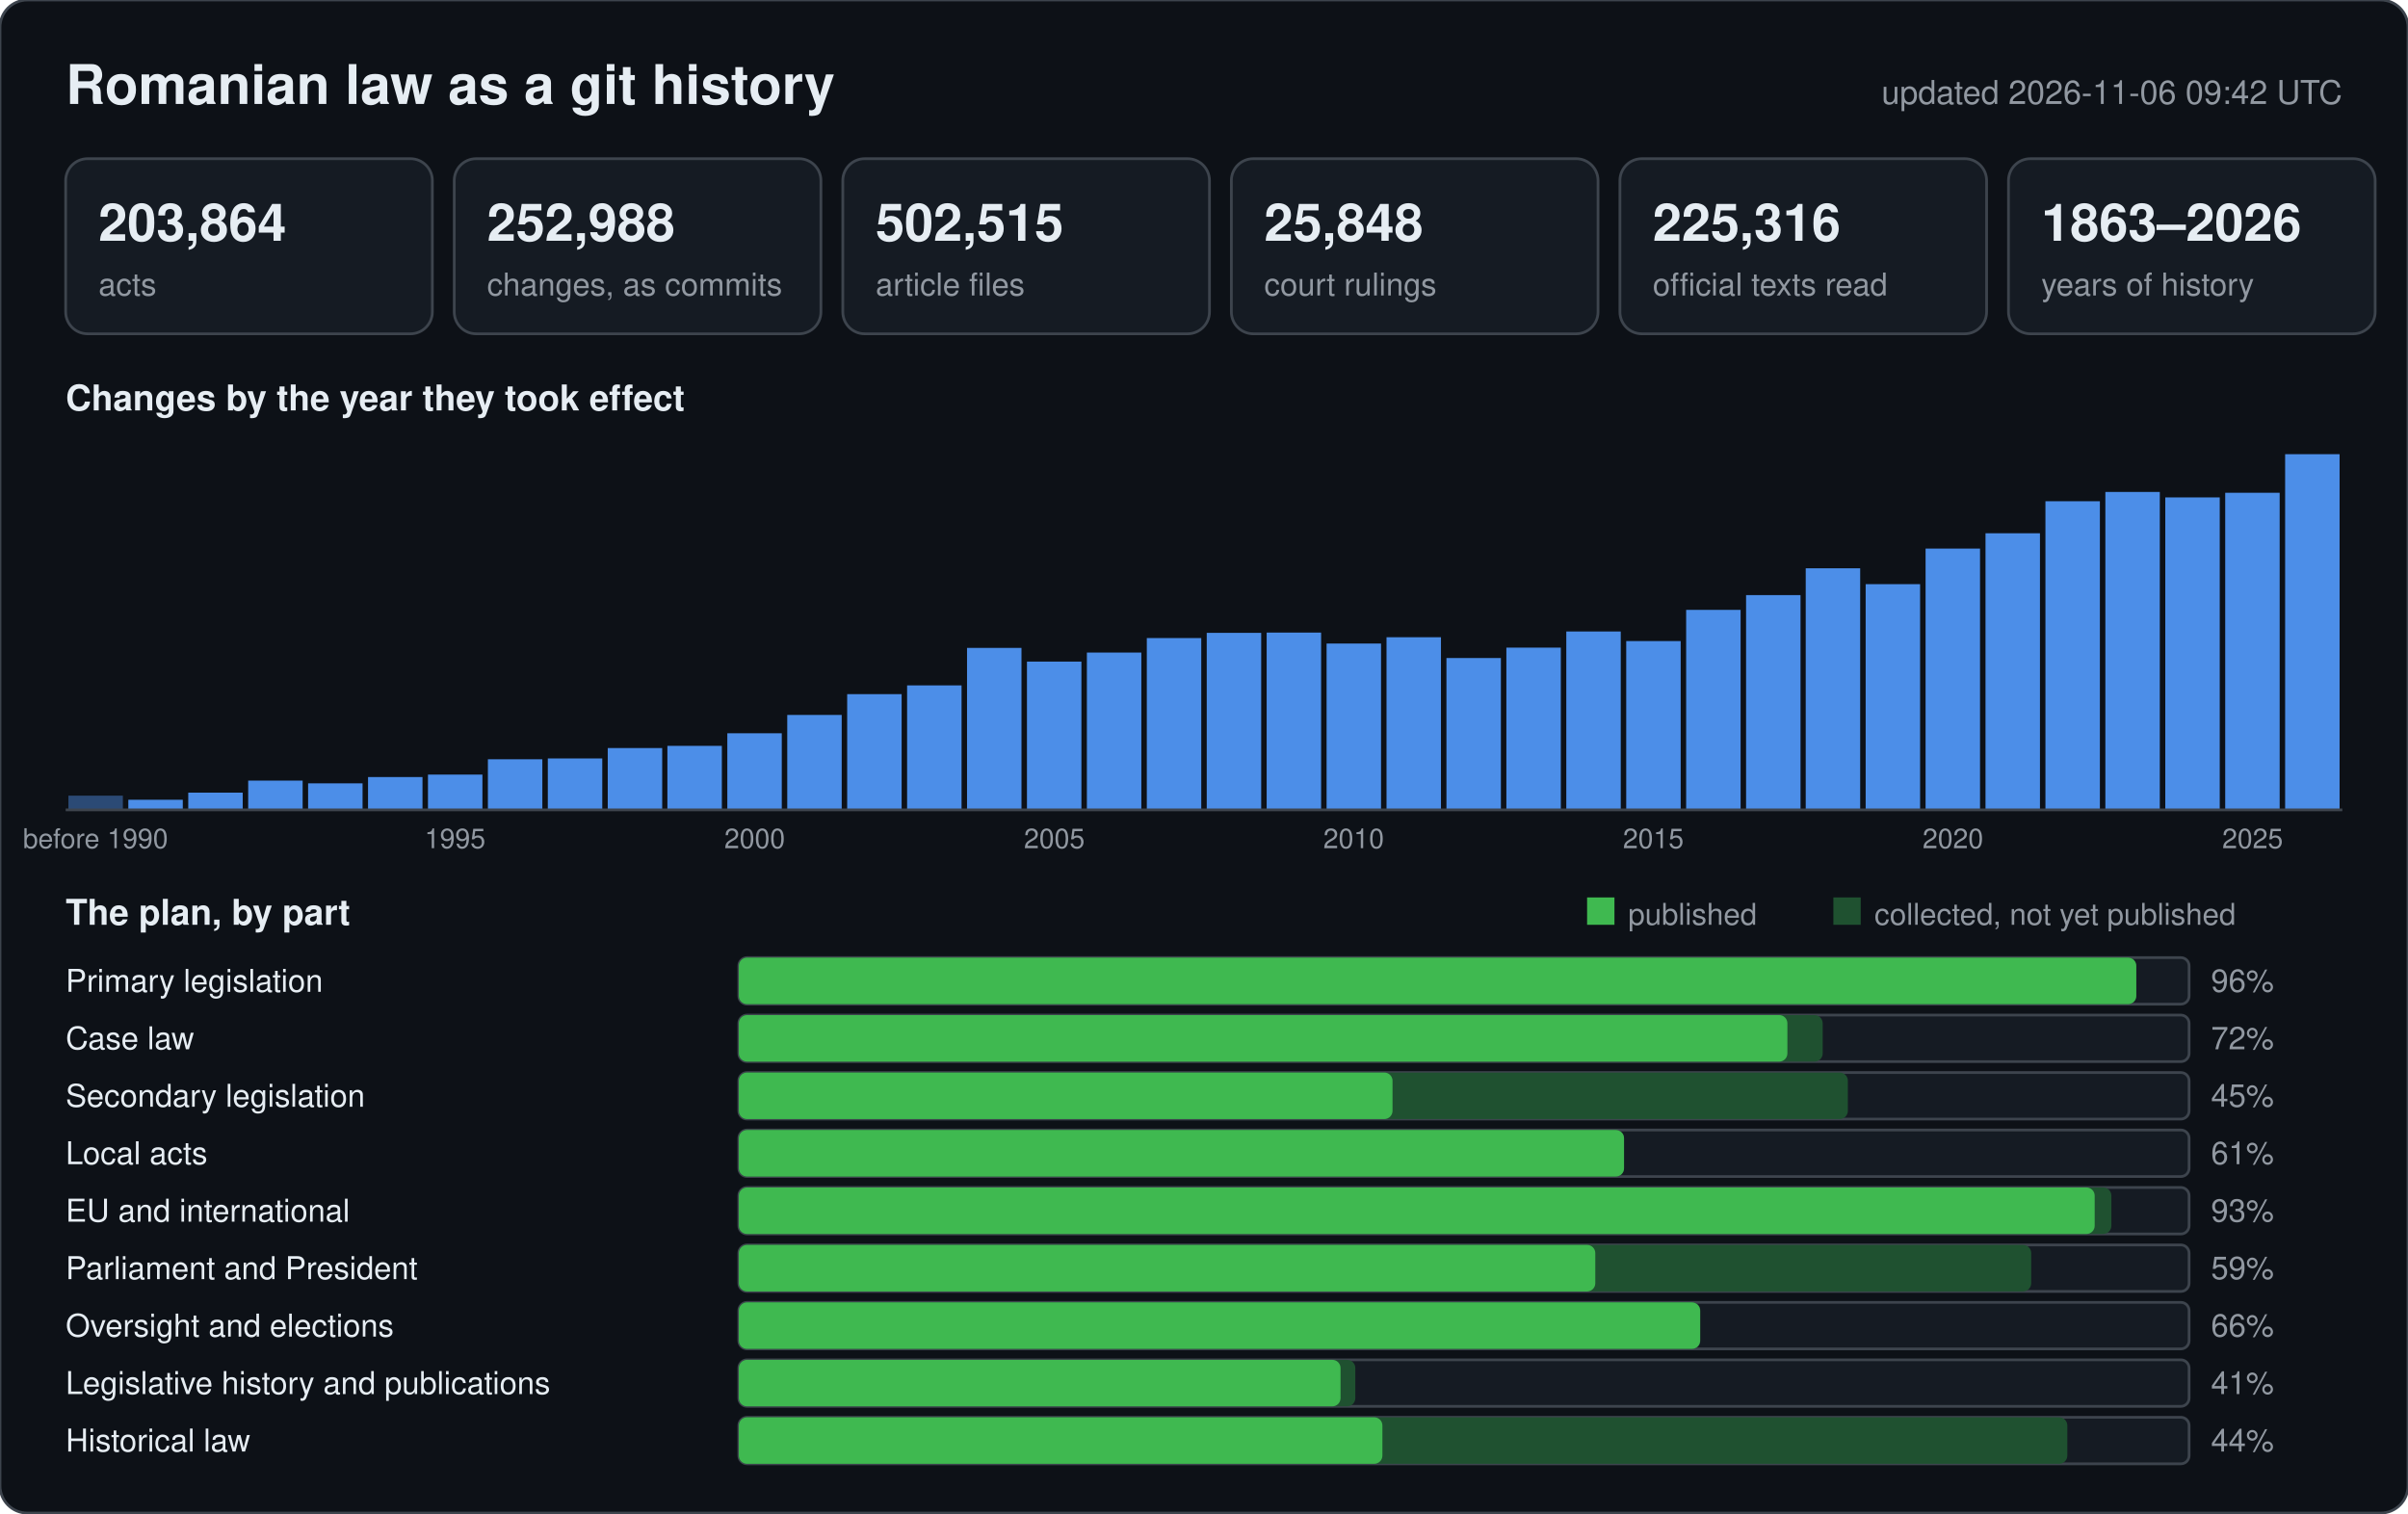
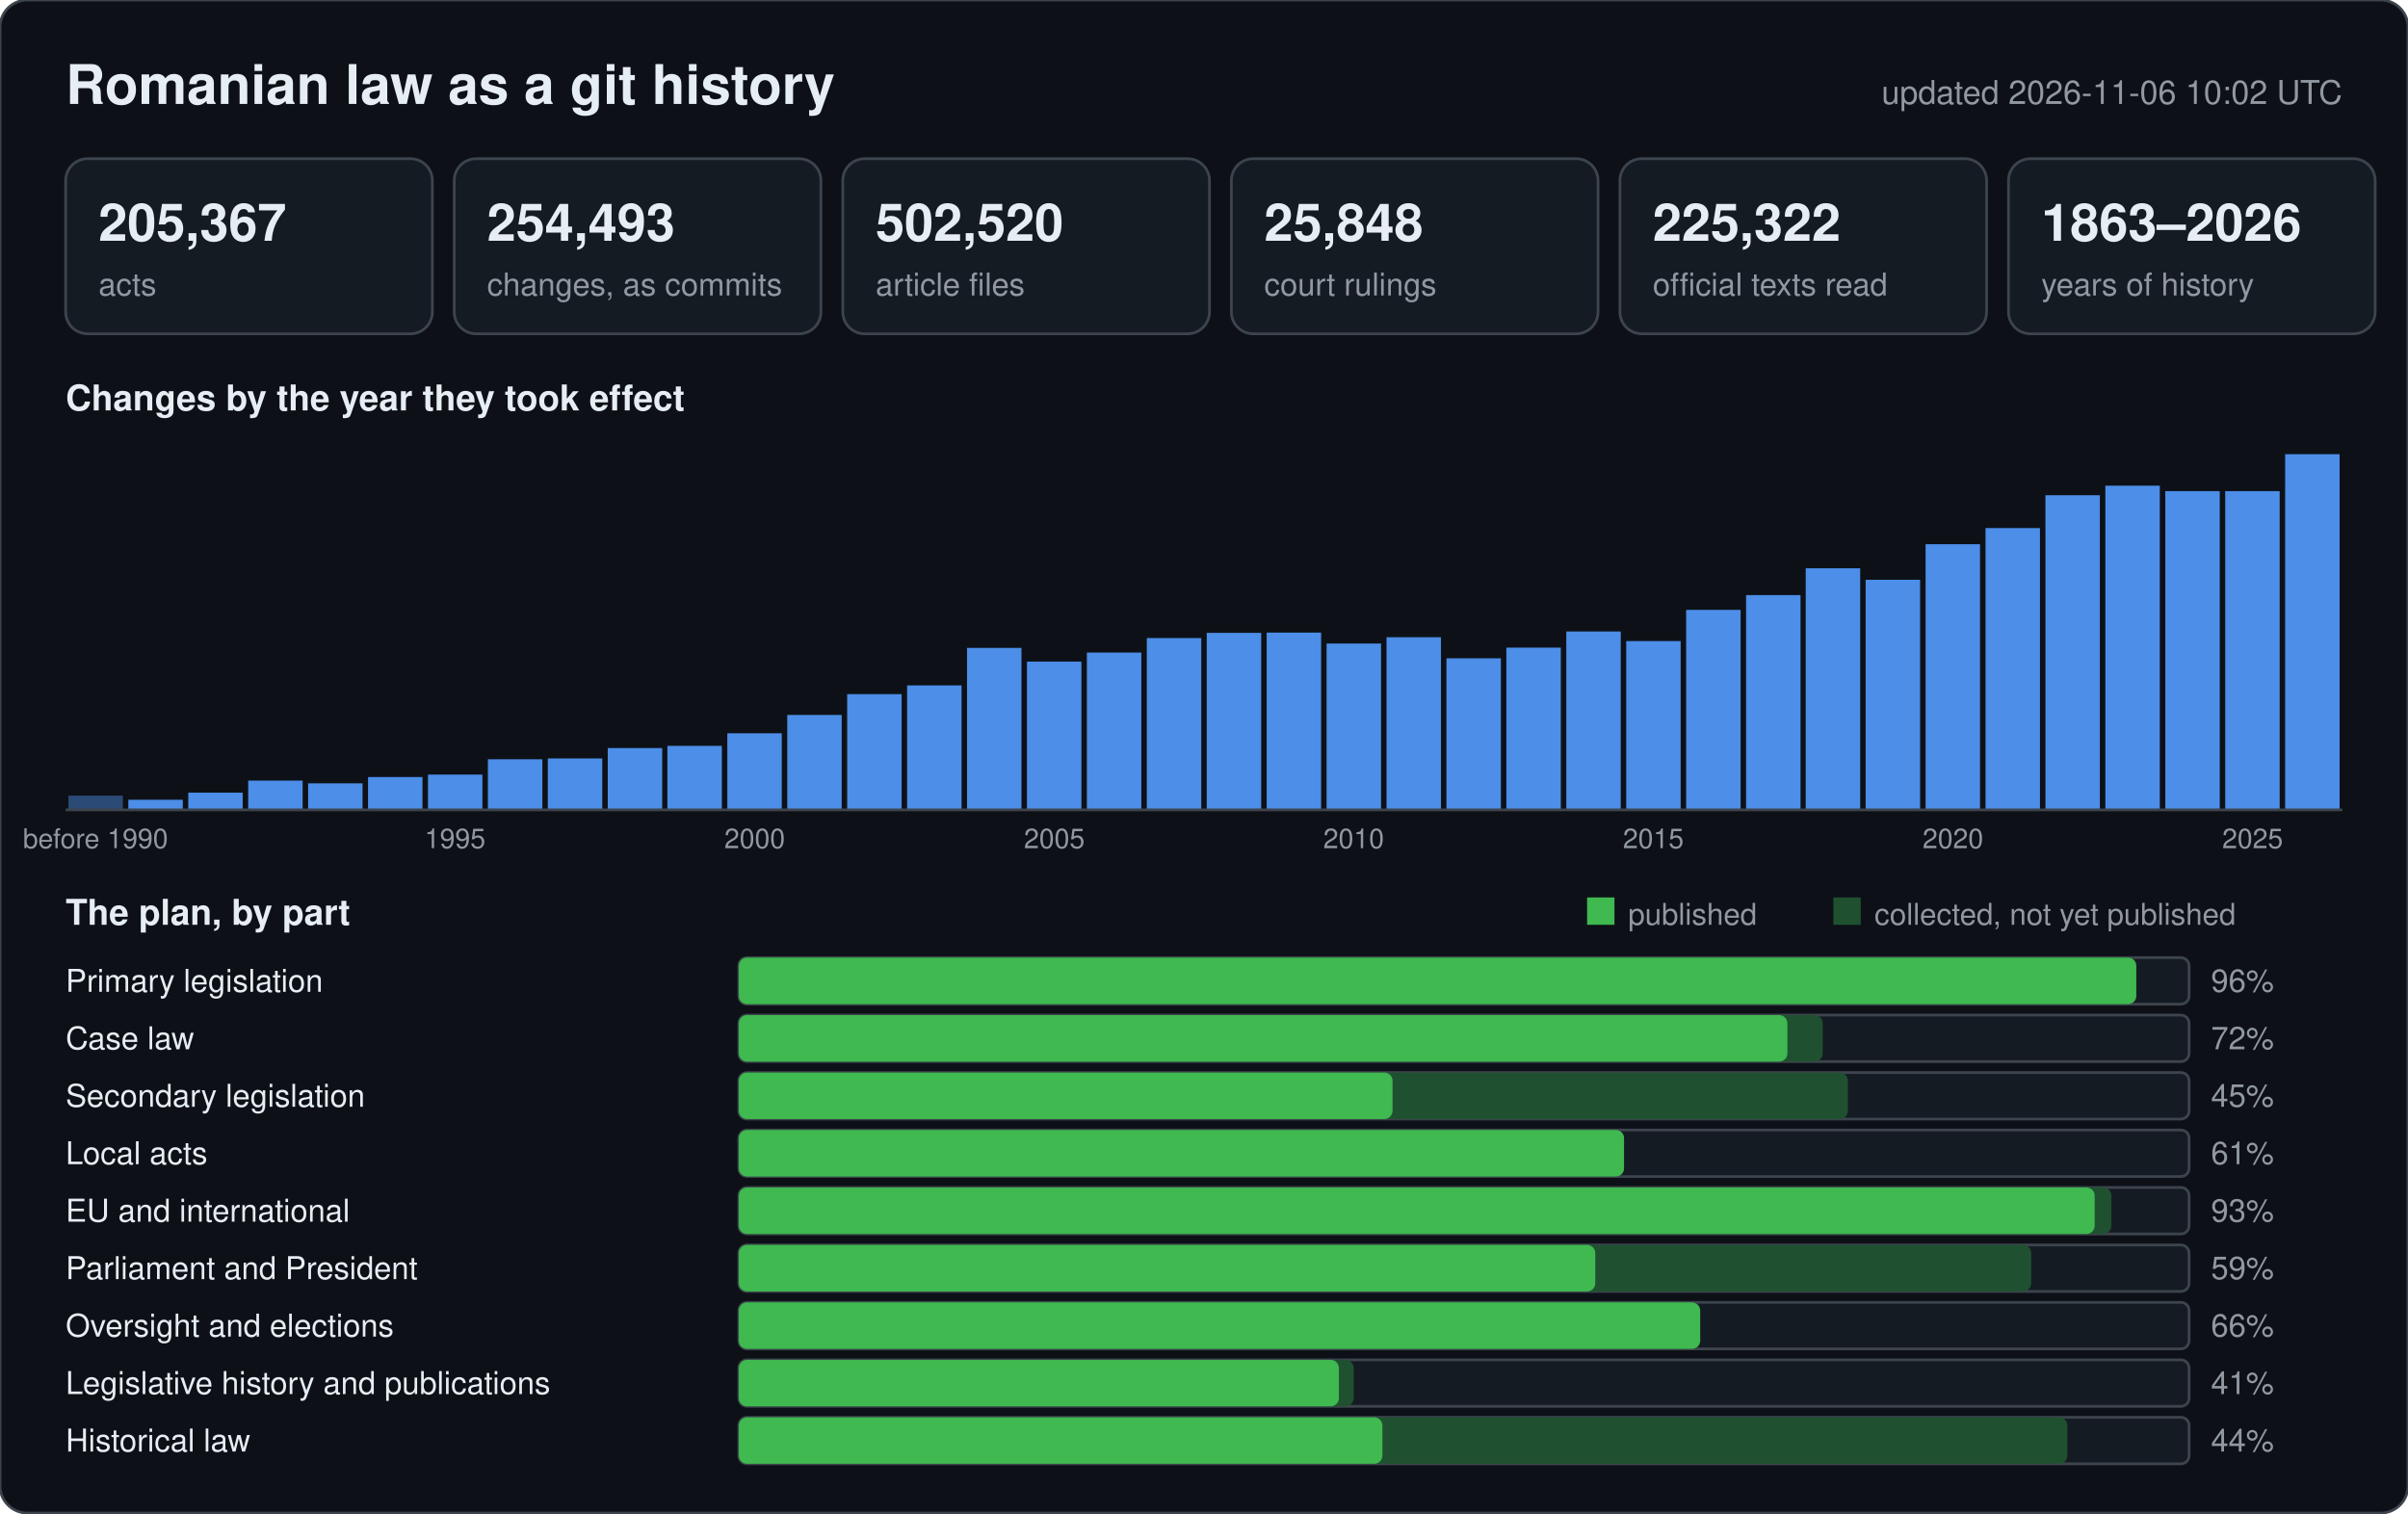
<svg xmlns="http://www.w3.org/2000/svg" width="880" height="553" viewBox="0 0 880 553" font-family="-apple-system,BlinkMacSystemFont,Segoe UI,Helvetica,Arial,sans-serif">
  <rect width="880" height="553" rx="10" fill="#0d1117" stroke="#3d444d" />
  <text x="24" y="38" font-size="20" font-weight="600" fill="#e6edf3">Romanian law as a git history</text>
-   <text x="856" y="38" font-size="12" text-anchor="end" fill="#9198a1">updated 2026-11-06 09:42 UTC</text>
+   <text x="856" y="38" font-size="12" text-anchor="end" fill="#9198a1">updated 2026-11-06 10:02 UTC</text>
  <rect x="24" y="58" width="134" height="64" rx="8" fill="#151b23" stroke="#3d444d" />
-   <text x="36" y="88" font-size="19" font-weight="600" fill="#e6edf3">203,864</text>
+   <text x="36" y="88" font-size="19" font-weight="600" fill="#e6edf3">205,367</text>
  <text x="36" y="108" font-size="11.5" fill="#9198a1">acts</text>
  <rect x="166" y="58" width="134" height="64" rx="8" fill="#151b23" stroke="#3d444d" />
-   <text x="178" y="88" font-size="19" font-weight="600" fill="#e6edf3">252,988</text>
+   <text x="178" y="88" font-size="19" font-weight="600" fill="#e6edf3">254,493</text>
  <text x="178" y="108" font-size="11.5" fill="#9198a1">changes, as commits</text>
  <rect x="308" y="58" width="134" height="64" rx="8" fill="#151b23" stroke="#3d444d" />
-   <text x="320" y="88" font-size="19" font-weight="600" fill="#e6edf3">502,515</text>
+   <text x="320" y="88" font-size="19" font-weight="600" fill="#e6edf3">502,520</text>
  <text x="320" y="108" font-size="11.5" fill="#9198a1">article files</text>
  <rect x="450" y="58" width="134" height="64" rx="8" fill="#151b23" stroke="#3d444d" />
  <text x="462" y="88" font-size="19" font-weight="600" fill="#e6edf3">25,848</text>
  <text x="462" y="108" font-size="11.5" fill="#9198a1">court rulings</text>
  <rect x="592" y="58" width="134" height="64" rx="8" fill="#151b23" stroke="#3d444d" />
-   <text x="604" y="88" font-size="19" font-weight="600" fill="#e6edf3">225,316</text>
+   <text x="604" y="88" font-size="19" font-weight="600" fill="#e6edf3">225,322</text>
  <text x="604" y="108" font-size="11.5" fill="#9198a1">official texts read</text>
  <rect x="734" y="58" width="134" height="64" rx="8" fill="#151b23" stroke="#3d444d" />
  <text x="746" y="88" font-size="19" font-weight="600" fill="#e6edf3">1863–2026</text>
  <text x="746" y="108" font-size="11.5" fill="#9198a1">years of history</text>
  <text x="24" y="150" font-size="13" font-weight="600" fill="#e6edf3">Changes by the year they took effect</text>
  <rect x="25.0" y="290.8" width="19.9" height="5.2" fill="#2b4a75" />
  <text x="34.9" y="310" font-size="10" text-anchor="middle" fill="#9198a1">before 1990</text>
  <rect x="46.9" y="292.3" width="19.9" height="3.7" fill="#4c8ee8" />
  <rect x="68.8" y="289.7" width="19.9" height="6.3" fill="#4c8ee8" />
  <rect x="90.7" y="285.3" width="19.9" height="10.7" fill="#4c8ee8" />
  <rect x="112.6" y="286.3" width="19.9" height="9.7" fill="#4c8ee8" />
  <rect x="134.5" y="284.0" width="19.9" height="12.0" fill="#4c8ee8" />
  <rect x="156.4" y="283.1" width="19.9" height="12.9" fill="#4c8ee8" />
  <text x="166.3" y="310" font-size="10" text-anchor="middle" fill="#9198a1">1995</text>
  <rect x="178.3" y="277.5" width="19.9" height="18.5" fill="#4c8ee8" />
  <rect x="200.2" y="277.2" width="19.9" height="18.8" fill="#4c8ee8" />
  <rect x="222.1" y="273.4" width="19.9" height="22.6" fill="#4c8ee8" />
  <rect x="243.9" y="272.6" width="19.9" height="23.4" fill="#4c8ee8" />
  <rect x="265.8" y="268.0" width="19.9" height="28.0" fill="#4c8ee8" />
  <text x="275.8" y="310" font-size="10" text-anchor="middle" fill="#9198a1">2000</text>
  <rect x="287.7" y="261.3" width="19.9" height="34.7" fill="#4c8ee8" />
  <rect x="309.6" y="253.7" width="19.9" height="42.3" fill="#4c8ee8" />
  <rect x="331.5" y="250.5" width="19.9" height="45.5" fill="#4c8ee8" />
  <rect x="353.4" y="236.8" width="19.9" height="59.2" fill="#4c8ee8" />
  <rect x="375.3" y="241.8" width="19.9" height="54.2" fill="#4c8ee8" />
  <text x="385.3" y="310" font-size="10" text-anchor="middle" fill="#9198a1">2005</text>
  <rect x="397.2" y="238.5" width="19.9" height="57.5" fill="#4c8ee8" />
  <rect x="419.1" y="233.2" width="19.9" height="62.8" fill="#4c8ee8" />
  <rect x="441.0" y="231.3" width="19.9" height="64.7" fill="#4c8ee8" />
  <rect x="462.9" y="231.2" width="19.9" height="64.8" fill="#4c8ee8" />
  <rect x="484.8" y="235.2" width="19.9" height="60.8" fill="#4c8ee8" />
  <text x="494.7" y="310" font-size="10" text-anchor="middle" fill="#9198a1">2010</text>
  <rect x="506.7" y="232.9" width="19.9" height="63.1" fill="#4c8ee8" />
-   <rect x="528.6" y="240.5" width="19.9" height="55.5" fill="#4c8ee8" />
+   <rect x="528.6" y="240.6" width="19.9" height="55.4" fill="#4c8ee8" />
  <rect x="550.5" y="236.7" width="19.9" height="59.3" fill="#4c8ee8" />
  <rect x="572.4" y="230.8" width="19.9" height="65.2" fill="#4c8ee8" />
  <rect x="594.3" y="234.3" width="19.9" height="61.7" fill="#4c8ee8" />
  <text x="604.2" y="310" font-size="10" text-anchor="middle" fill="#9198a1">2015</text>
  <rect x="616.2" y="222.9" width="19.9" height="73.1" fill="#4c8ee8" />
  <rect x="638.1" y="217.5" width="19.9" height="78.5" fill="#4c8ee8" />
  <rect x="659.9" y="207.7" width="19.9" height="88.3" fill="#4c8ee8" />
-   <rect x="681.8" y="213.5" width="19.9" height="82.5" fill="#4c8ee8" />
-   <rect x="703.7" y="200.5" width="19.9" height="95.5" fill="#4c8ee8" />
+   <rect x="681.8" y="211.9" width="19.9" height="84.1" fill="#4c8ee8" />
+   <rect x="703.7" y="198.9" width="19.9" height="97.1" fill="#4c8ee8" />
  <text x="713.7" y="310" font-size="10" text-anchor="middle" fill="#9198a1">2020</text>
-   <rect x="725.6" y="194.9" width="19.9" height="101.1" fill="#4c8ee8" />
-   <rect x="747.5" y="183.2" width="19.9" height="112.8" fill="#4c8ee8" />
-   <rect x="769.4" y="179.8" width="19.9" height="116.2" fill="#4c8ee8" />
-   <rect x="791.3" y="181.8" width="19.9" height="114.2" fill="#4c8ee8" />
-   <rect x="813.2" y="180.1" width="19.9" height="115.9" fill="#4c8ee8" />
+   <rect x="725.6" y="193.0" width="19.9" height="103.0" fill="#4c8ee8" />
+   <rect x="747.5" y="181.0" width="19.9" height="115.0" fill="#4c8ee8" />
+   <rect x="769.4" y="177.5" width="19.9" height="118.5" fill="#4c8ee8" />
+   <rect x="791.3" y="179.5" width="19.9" height="116.5" fill="#4c8ee8" />
+   <rect x="813.2" y="179.5" width="19.9" height="116.5" fill="#4c8ee8" />
  <text x="823.2" y="310" font-size="10" text-anchor="middle" fill="#9198a1">2025</text>
  <rect x="835.1" y="166.0" width="19.9" height="130.0" fill="#4c8ee8" />
  <line x1="24" y1="296" x2="856" y2="296" stroke="#3d444d" />
  <text x="24" y="338" font-size="13" font-weight="600" fill="#e6edf3">The plan, by part</text>
  <rect x="580" y="328" width="10" height="10" fill="#3fb950" />
  <text x="595" y="338" font-size="11" fill="#9198a1">published</text>
  <rect x="670" y="328" width="10" height="10" fill="#1f5130" />
  <text x="685" y="338" font-size="11" fill="#9198a1">collected, not yet published</text>
  <text x="24" y="362.5" font-size="11.5" fill="#e6edf3">Primary legislation</text>
  <rect x="270" y="350" width="530" height="17" rx="3" fill="#151b23" stroke="#3d444d" />
  <rect x="270" y="350" width="510.7" height="17" rx="3" fill="#1f5130" />
  <rect x="270" y="350" width="510.7" height="17" rx="3" fill="#3fb950" />
  <text x="808" y="362.5" font-size="11.5" fill="#9198a1">96%</text>
  <text x="24" y="383.5" font-size="11.5" fill="#e6edf3">Case law</text>
  <rect x="270" y="371" width="530" height="17" rx="3" fill="#151b23" stroke="#3d444d" />
  <rect x="270" y="371" width="396.1" height="17" rx="3" fill="#1f5130" />
  <rect x="270" y="371" width="383.2" height="17" rx="3" fill="#3fb950" />
  <text x="808" y="383.5" font-size="11.5" fill="#9198a1">72%</text>
  <text x="24" y="404.5" font-size="11.5" fill="#e6edf3">Secondary legislation</text>
  <rect x="270" y="392" width="530" height="17" rx="3" fill="#151b23" stroke="#3d444d" />
  <rect x="270" y="392" width="405.3" height="17" rx="3" fill="#1f5130" />
  <rect x="270" y="392" width="238.9" height="17" rx="3" fill="#3fb950" />
  <text x="808" y="404.5" font-size="11.5" fill="#9198a1">45%</text>
  <text x="24" y="425.5" font-size="11.5" fill="#e6edf3">Local acts</text>
  <rect x="270" y="413" width="530" height="17" rx="3" fill="#151b23" stroke="#3d444d" />
  <rect x="270" y="413" width="323.5" height="17" rx="3" fill="#1f5130" />
  <rect x="270" y="413" width="323.5" height="17" rx="3" fill="#3fb950" />
  <text x="808" y="425.5" font-size="11.5" fill="#9198a1">61%</text>
  <text x="24" y="446.5" font-size="11.5" fill="#e6edf3">EU and international</text>
  <rect x="270" y="434" width="530" height="17" rx="3" fill="#151b23" stroke="#3d444d" />
  <rect x="270" y="434" width="501.6" height="17" rx="3" fill="#1f5130" />
  <rect x="270" y="434" width="495.5" height="17" rx="3" fill="#3fb950" />
  <text x="808" y="446.5" font-size="11.5" fill="#9198a1">93%</text>
  <text x="24" y="467.5" font-size="11.5" fill="#e6edf3">Parliament and President</text>
  <rect x="270" y="455" width="530" height="17" rx="3" fill="#151b23" stroke="#3d444d" />
  <rect x="270" y="455" width="472.3" height="17" rx="3" fill="#1f5130" />
  <rect x="270" y="455" width="313.0" height="17" rx="3" fill="#3fb950" />
  <text x="808" y="467.5" font-size="11.5" fill="#9198a1">59%</text>
  <text x="24" y="488.5" font-size="11.5" fill="#e6edf3">Oversight and elections</text>
  <rect x="270" y="476" width="530" height="17" rx="3" fill="#151b23" stroke="#3d444d" />
  <rect x="270" y="476" width="351.4" height="17" rx="3" fill="#1f5130" />
  <rect x="270" y="476" width="351.3" height="17" rx="3" fill="#3fb950" />
  <text x="808" y="488.5" font-size="11.5" fill="#9198a1">66%</text>
  <text x="24" y="509.5" font-size="11.5" fill="#e6edf3">Legislative history and publications</text>
  <rect x="270" y="497" width="530" height="17" rx="3" fill="#151b23" stroke="#3d444d" />
-   <rect x="270" y="497" width="225.3" height="17" rx="3" fill="#1f5130" />
-   <rect x="270" y="497" width="219.9" height="17" rx="3" fill="#3fb950" />
+   <rect x="270" y="497" width="224.7" height="17" rx="3" fill="#1f5130" />
+   <rect x="270" y="497" width="219.3" height="17" rx="3" fill="#3fb950" />
  <text x="808" y="509.5" font-size="11.5" fill="#9198a1">41%</text>
  <text x="24" y="530.5" font-size="11.5" fill="#e6edf3">Historical law</text>
  <rect x="270" y="518" width="530" height="17" rx="3" fill="#151b23" stroke="#3d444d" />
  <rect x="270" y="518" width="485.5" height="17" rx="3" fill="#1f5130" />
  <rect x="270" y="518" width="235.2" height="17" rx="3" fill="#3fb950" />
  <text x="808" y="530.5" font-size="11.5" fill="#9198a1">44%</text>
</svg>
